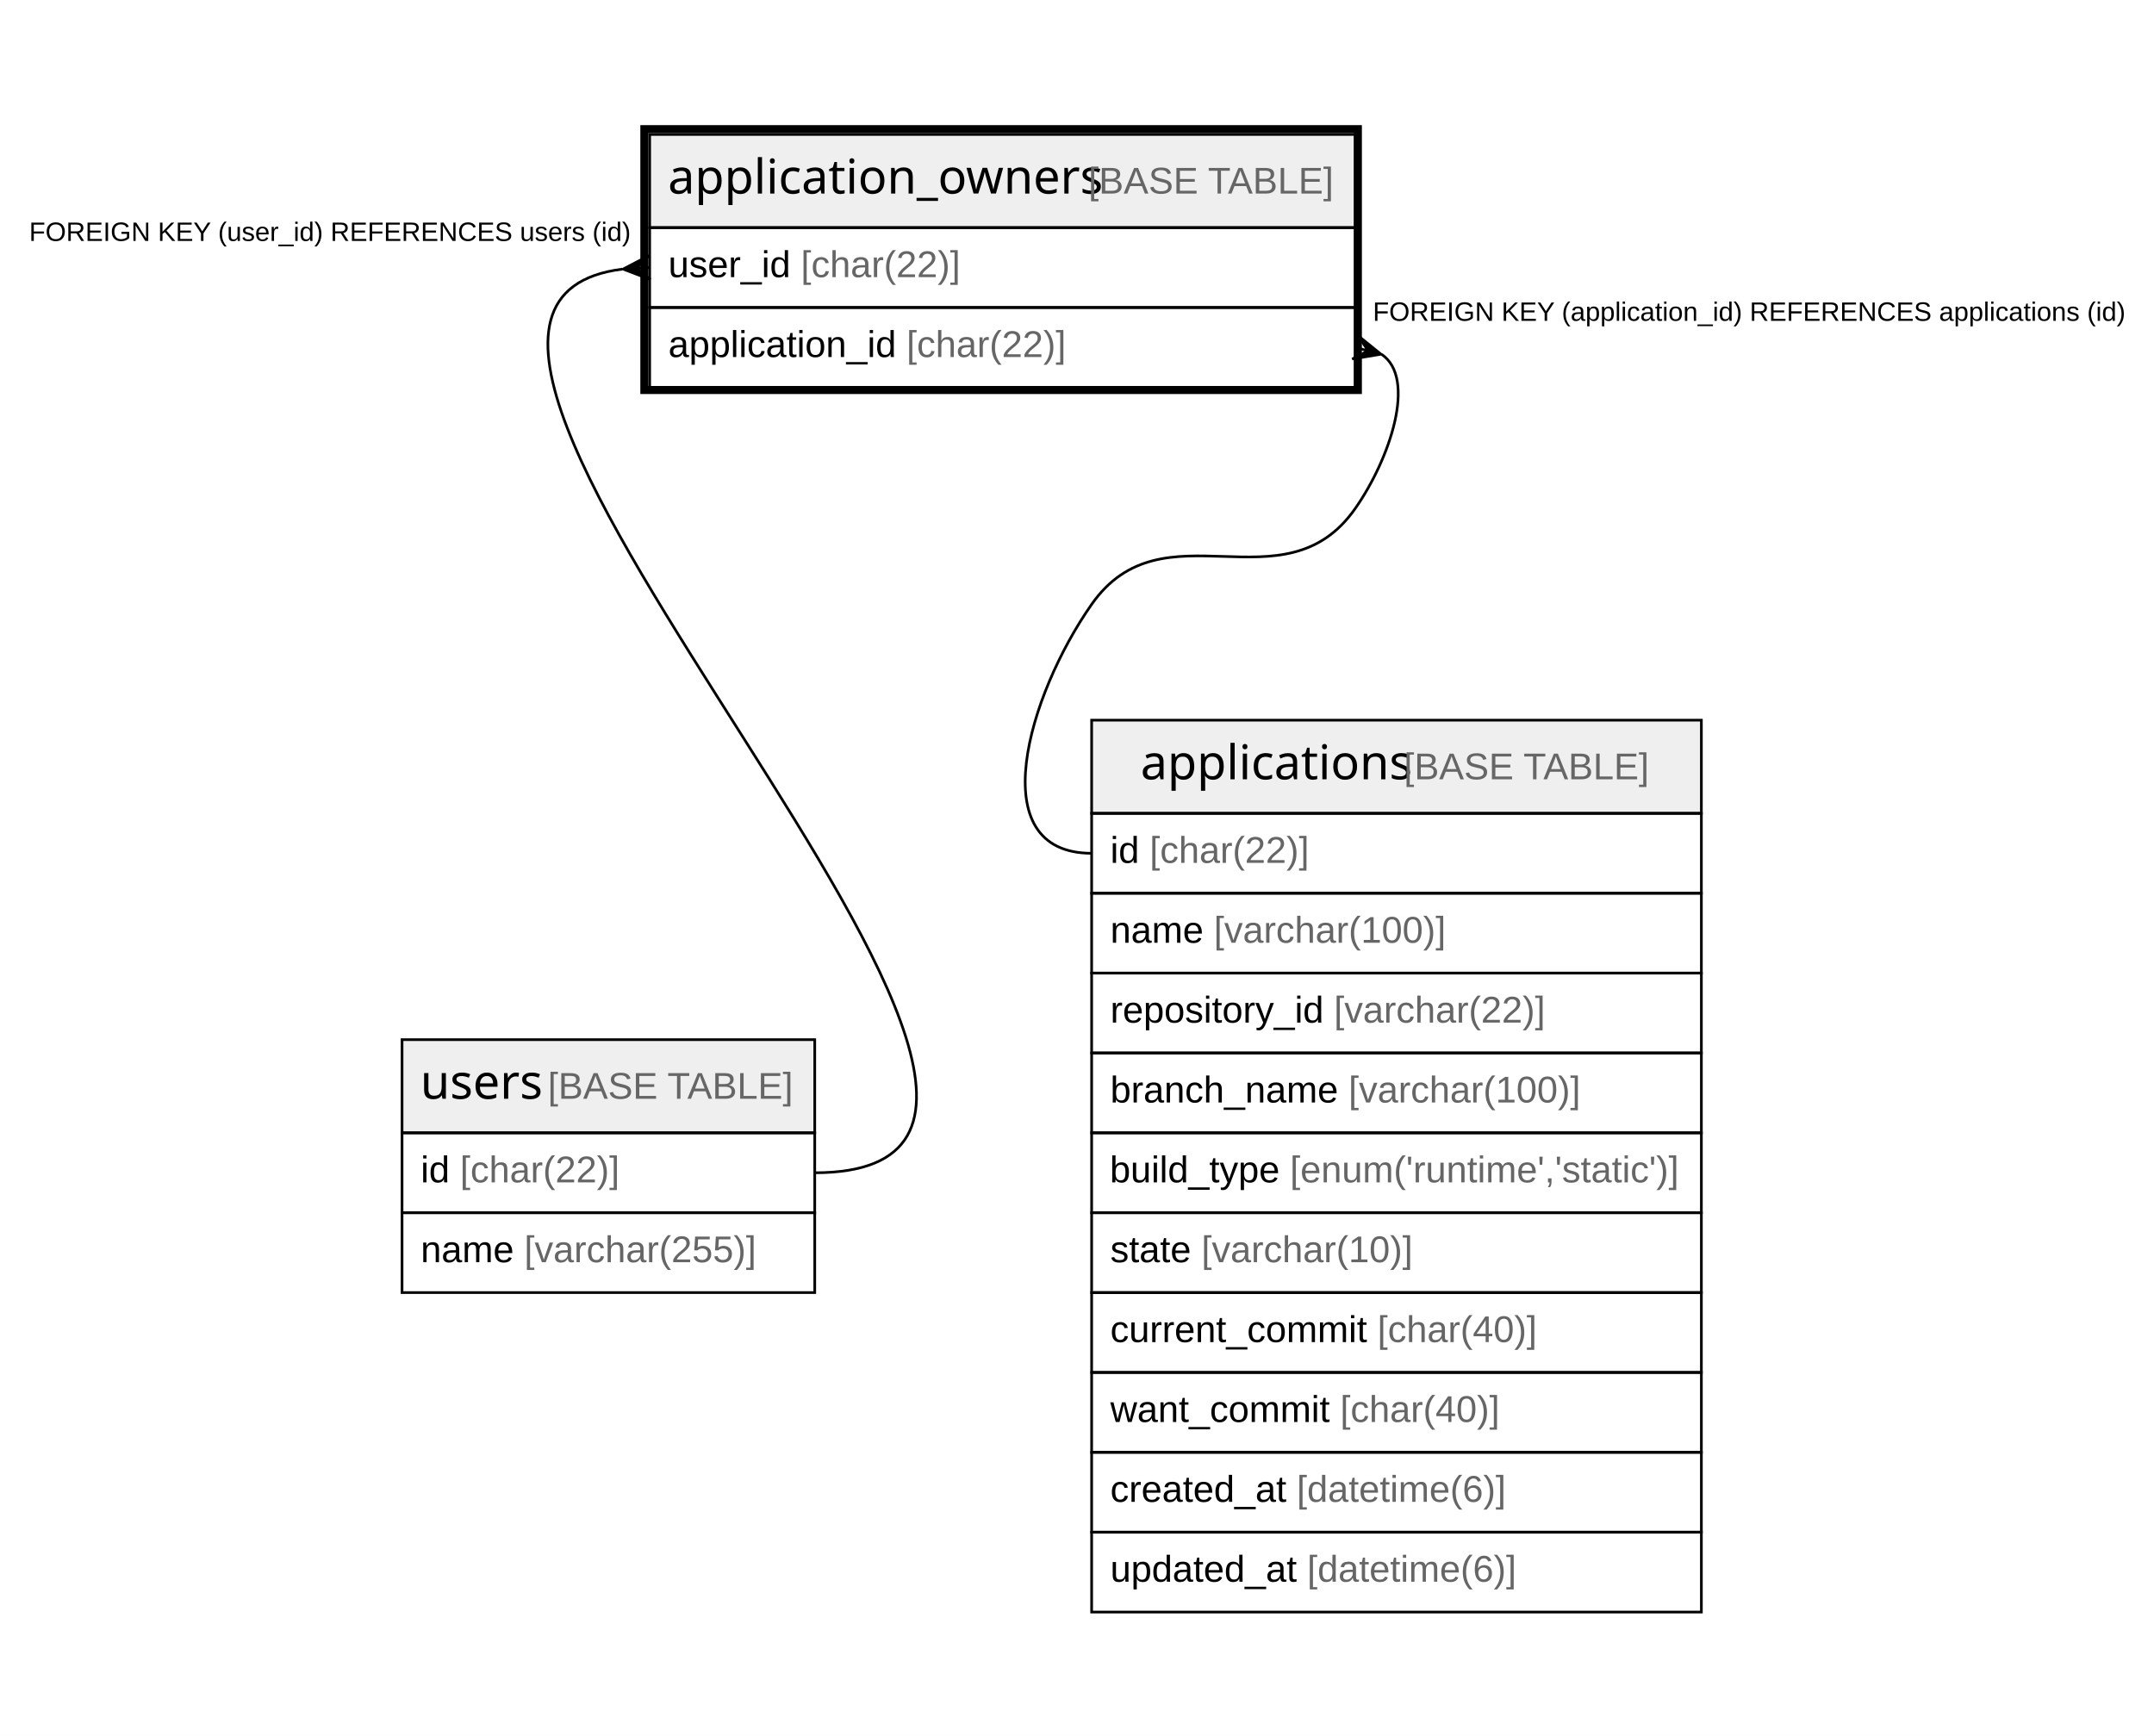
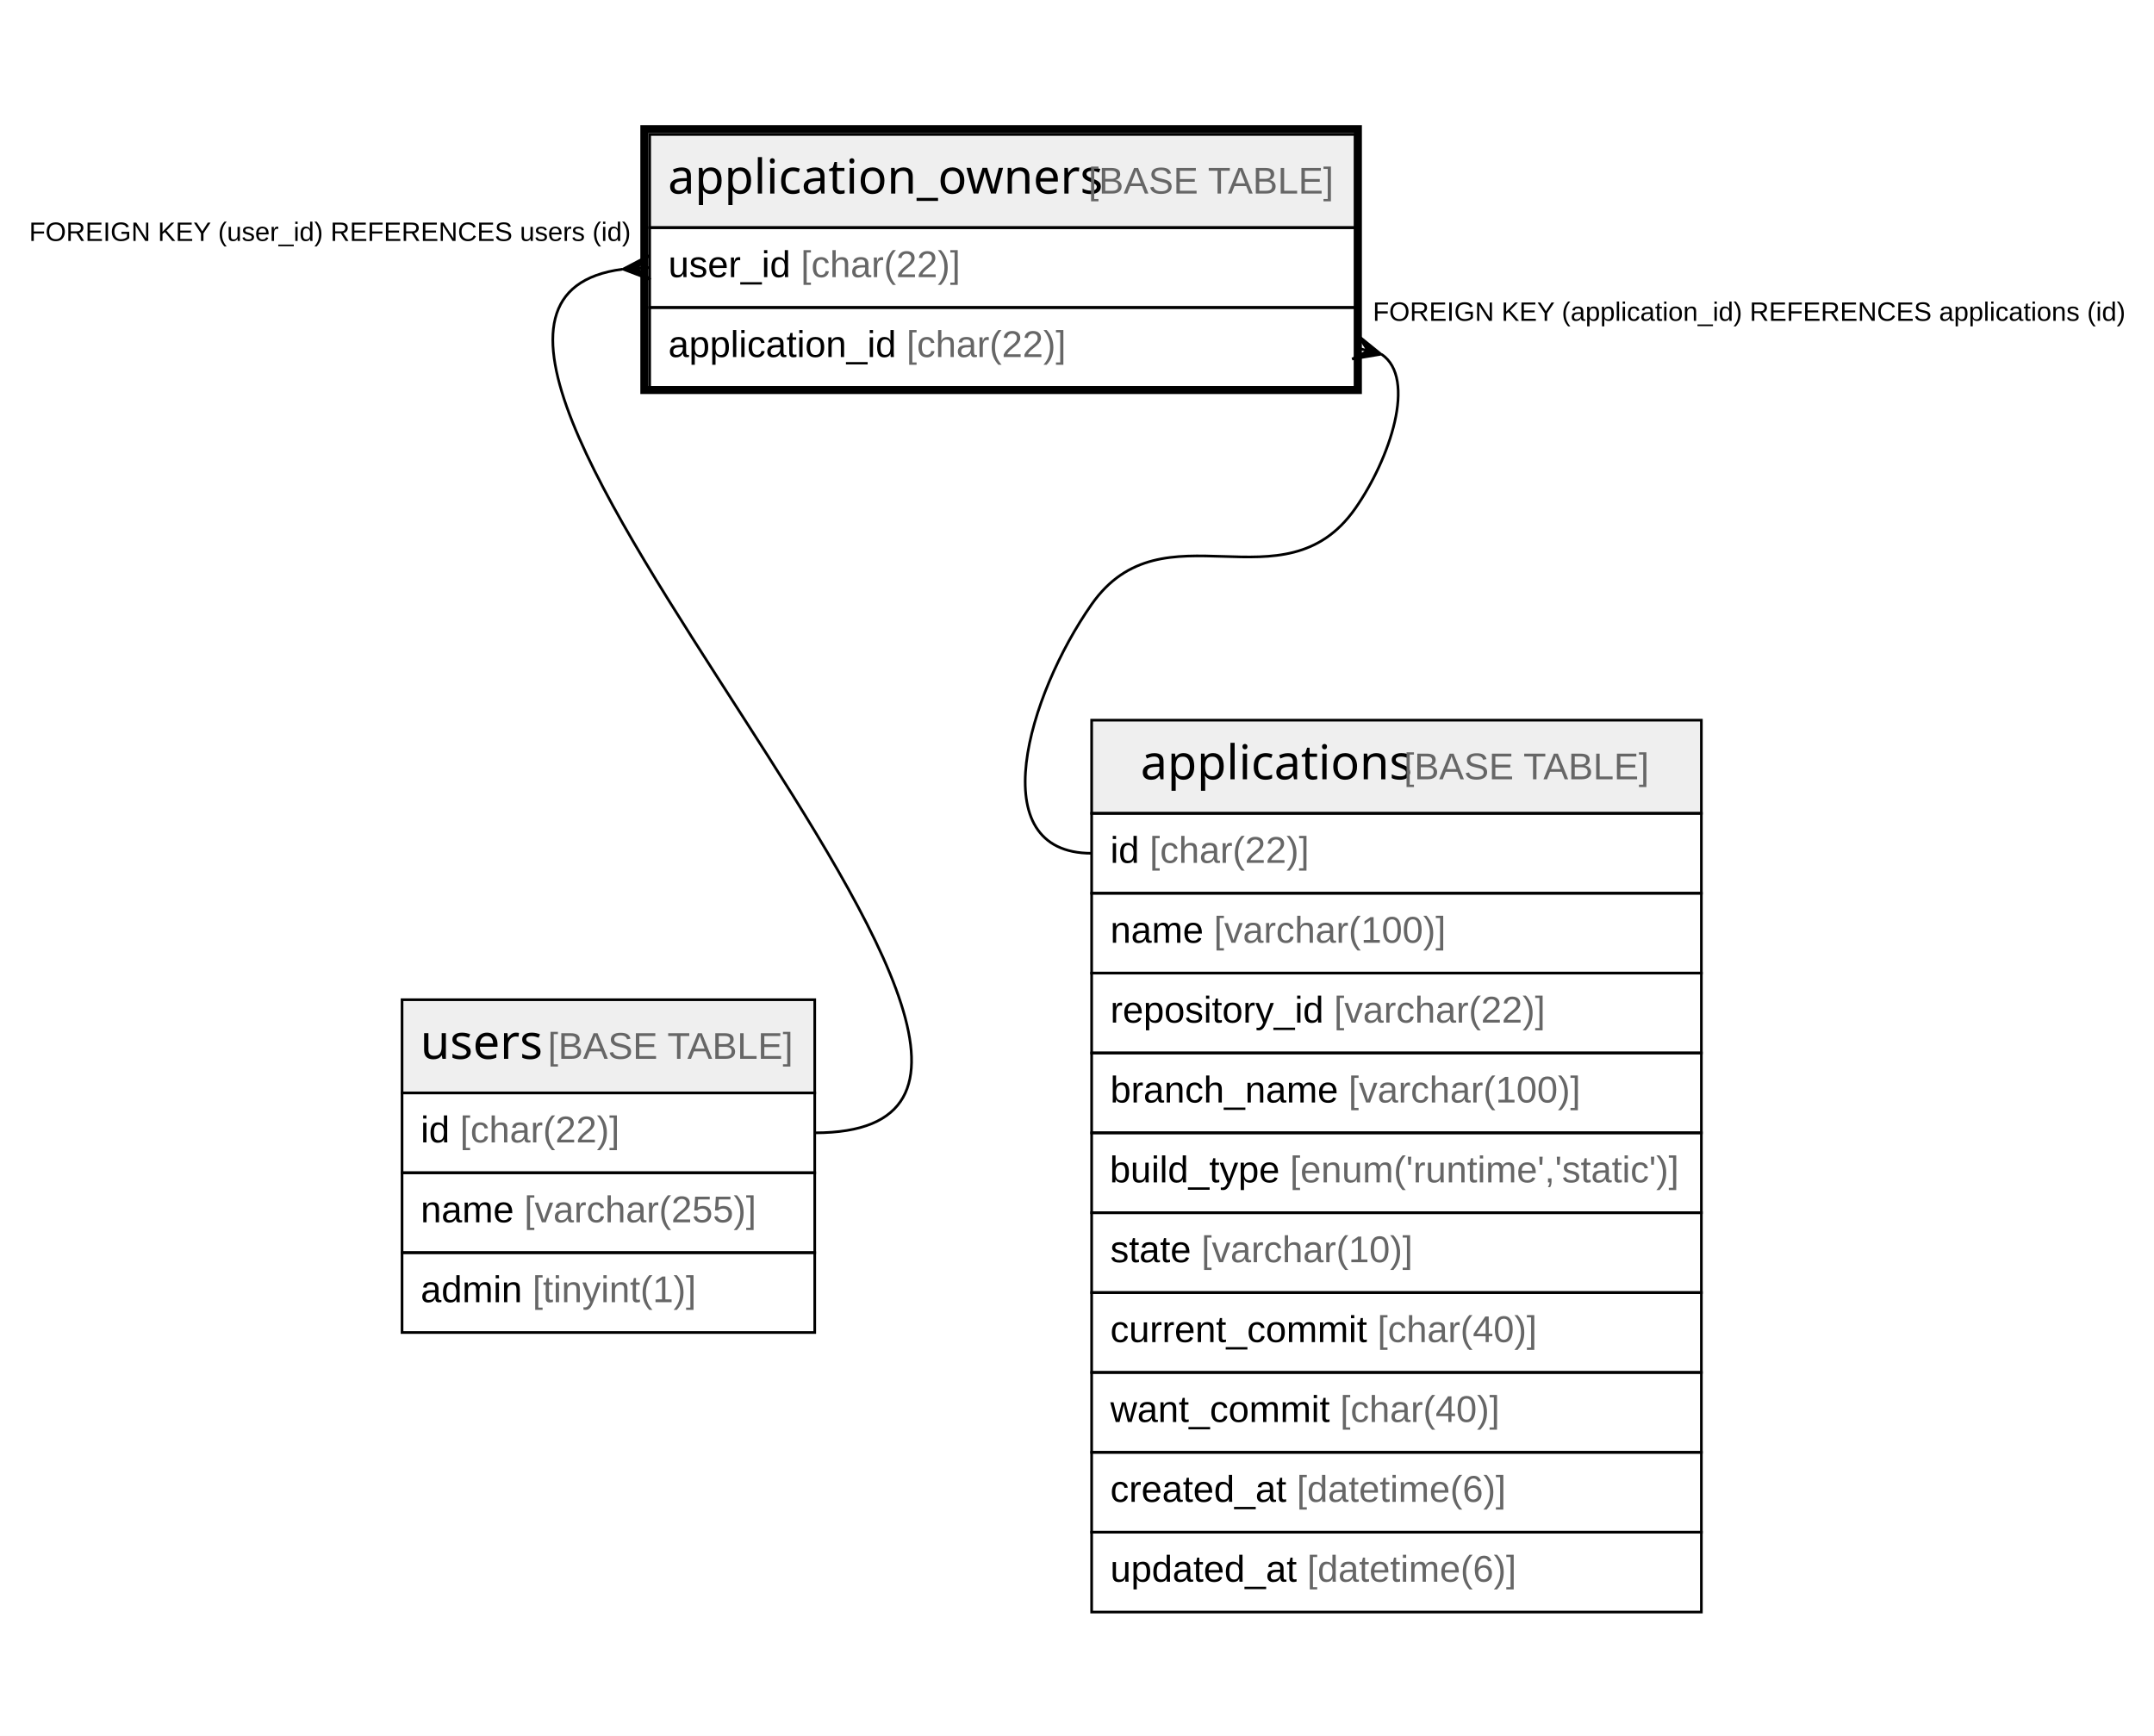
<svg xmlns="http://www.w3.org/2000/svg" width="809pt" height="652pt" viewBox="0.00 0.00 809.00 652.00">
  <g id="graph0" class="graph" transform="scale(1 1) rotate(0) translate(4 648)">
    <polygon fill="#ffffff" stroke="transparent" points="-4,4 -4,-648 805,-648 805,4 -4,4" />
    <g id="node1" class="node">
      <polygon fill="#efefef" stroke="transparent" points="240,-562.5 240,-597.5 505,-597.5 505,-562.5 240,-562.5" />
      <polygon fill="none" stroke="#000000" points="240,-562.5 240,-597.5 505,-597.5 505,-562.5 240,-562.5" />
      <text text-anchor="start" x="246.857" y="-575.3" font-family="Arial Bold" font-size="18.00" fill="#000000">application_owners</text>
      <text text-anchor="start" x="400.89" y="-575.3" font-family="Arial" font-size="14.00" fill="#000000"> </text>
      <text text-anchor="start" x="404.78" y="-575.3" font-family="Arial" font-size="14.00" fill="#666666">[BASE TABLE]</text>
      <polygon fill="none" stroke="#000000" points="240,-532.5 240,-562.5 505,-562.5 505,-532.5 240,-532.5" />
      <text text-anchor="start" x="247" y="-543.9" font-family="Arial" font-size="14.00" fill="#000000">user_id </text>
      <text text-anchor="start" x="296.788" y="-543.9" font-family="Arial" font-size="14.00" fill="#666666">[char(22)]</text>
      <polygon fill="none" stroke="#000000" points="240,-502.5 240,-532.5 505,-532.5 505,-502.5 240,-502.5" />
      <text text-anchor="start" x="247" y="-513.9" font-family="Arial" font-size="14.00" fill="#000000">application_id </text>
      <text text-anchor="start" x="336.468" y="-513.9" font-family="Arial" font-size="14.00" fill="#666666">[char(22)]</text>
      <polygon fill="none" stroke="#000000" stroke-width="3" points="238,-501.5 238,-599.5 506,-599.5 506,-501.5 238,-501.5" />
    </g>
    <g id="node2" class="node">
-       <polygon fill="#efefef" stroke="transparent" points="147,-222.5 147,-257.5 302,-257.5 302,-222.5 147,-222.5" />
-       <polygon fill="none" stroke="#000000" points="147,-222.5 147,-257.5 302,-257.5 302,-222.5 147,-222.5" />
-       <text text-anchor="start" x="153.871" y="-235.3" font-family="Arial Bold" font-size="18.00" fill="#000000">users</text>
-       <text text-anchor="start" x="197.875" y="-235.3" font-family="Arial" font-size="14.00" fill="#000000"> </text>
-       <text text-anchor="start" x="201.766" y="-235.3" font-family="Arial" font-size="14.00" fill="#666666">[BASE TABLE]</text>
-       <polygon fill="none" stroke="#000000" points="147,-192.5 147,-222.5 302,-222.5 302,-192.5 147,-192.5" />
-       <text text-anchor="start" x="154" y="-203.9" font-family="Arial" font-size="14.00" fill="#000000">id </text>
-       <text text-anchor="start" x="168.78" y="-203.9" font-family="Arial" font-size="14.00" fill="#666666">[char(22)]</text>
-       <polygon fill="none" stroke="#000000" points="147,-162.5 147,-192.5 302,-192.5 302,-162.5 147,-162.5" />
-       <text text-anchor="start" x="154" y="-173.9" font-family="Arial" font-size="14.00" fill="#000000">name </text>
-       <text text-anchor="start" x="192.899" y="-173.9" font-family="Arial" font-size="14.00" fill="#666666">[varchar(255)]</text>
+       <polygon fill="#efefef" stroke="transparent" points="147,-237.5 147,-272.5 302,-272.5 302,-237.5 147,-237.5" />
+       <polygon fill="none" stroke="#000000" points="147,-237.5 147,-272.5 302,-272.5 302,-237.5 147,-237.5" />
+       <text text-anchor="start" x="153.871" y="-250.3" font-family="Arial Bold" font-size="18.00" fill="#000000">users</text>
+       <text text-anchor="start" x="197.875" y="-250.3" font-family="Arial" font-size="14.00" fill="#000000"> </text>
+       <text text-anchor="start" x="201.766" y="-250.3" font-family="Arial" font-size="14.00" fill="#666666">[BASE TABLE]</text>
+       <polygon fill="none" stroke="#000000" points="147,-207.5 147,-237.5 302,-237.5 302,-207.5 147,-207.5" />
+       <text text-anchor="start" x="154" y="-218.9" font-family="Arial" font-size="14.00" fill="#000000">id </text>
+       <text text-anchor="start" x="168.78" y="-218.9" font-family="Arial" font-size="14.00" fill="#666666">[char(22)]</text>
+       <polygon fill="none" stroke="#000000" points="147,-177.5 147,-207.5 302,-207.5 302,-177.5 147,-177.5" />
+       <text text-anchor="start" x="154" y="-188.9" font-family="Arial" font-size="14.00" fill="#000000">name </text>
+       <text text-anchor="start" x="192.899" y="-188.9" font-family="Arial" font-size="14.00" fill="#666666">[varchar(255)]</text>
+       <polygon fill="none" stroke="#000000" points="147,-147.5 147,-177.5 302,-177.5 302,-147.5 147,-147.5" />
+       <text text-anchor="start" x="154" y="-158.9" font-family="Arial" font-size="14.00" fill="#000000">admin </text>
+       <text text-anchor="start" x="196.006" y="-158.9" font-family="Arial" font-size="14.00" fill="#666666">[tinyint(1)]</text>
    </g>
    <g id="edge1" class="edge">
-       <path fill="none" stroke="#000000" d="M229.669,-546.902C104.113,-531.101 451.853,-207.5 302,-207.5" />
-       <polygon fill="#000000" stroke="#000000" points="230.017,-546.922 239.74,-551.992 235.008,-547.211 240,-547.5 240,-547.5 240,-547.5 235.008,-547.211 240.26,-543.008 230.017,-546.922 230.017,-546.922" />
+       <path fill="none" stroke="#000000" d="M229.756,-546.882C110.709,-531.206 445.316,-222.5 302,-222.5" />
+       <polygon fill="#000000" stroke="#000000" points="230.018,-546.898 239.729,-551.992 235.009,-547.199 240,-547.5 240,-547.5 240,-547.5 235.009,-547.199 240.271,-543.008 230.018,-546.898 230.018,-546.898" />
      <text text-anchor="start" x="6.945" y="-557.5" font-family="Arial" font-size="10.00" fill="#000000">FOREIGN KEY (user_id) REFERENCES users (id)</text>
    </g>
    <g id="node3" class="node">
      <polygon fill="#efefef" stroke="transparent" points="406,-342.5 406,-377.5 635,-377.5 635,-342.5 406,-342.5" />
      <polygon fill="none" stroke="#000000" points="406,-342.5 406,-377.5 635,-377.5 635,-342.5 406,-342.5" />
      <text text-anchor="start" x="424.362" y="-355.3" font-family="Arial Bold" font-size="18.00" fill="#000000">applications</text>
      <text text-anchor="start" x="519.384" y="-355.3" font-family="Arial" font-size="14.00" fill="#000000"> </text>
      <text text-anchor="start" x="523.275" y="-355.3" font-family="Arial" font-size="14.00" fill="#666666">[BASE TABLE]</text>
      <polygon fill="none" stroke="#000000" points="406,-312.5 406,-342.5 635,-342.5 635,-312.5 406,-312.5" />
      <text text-anchor="start" x="413" y="-323.9" font-family="Arial" font-size="14.00" fill="#000000">id </text>
      <text text-anchor="start" x="427.78" y="-323.9" font-family="Arial" font-size="14.00" fill="#666666">[char(22)]</text>
      <polygon fill="none" stroke="#000000" points="406,-282.5 406,-312.5 635,-312.5 635,-282.5 406,-282.5" />
      <text text-anchor="start" x="413" y="-293.9" font-family="Arial" font-size="14.00" fill="#000000">name </text>
      <text text-anchor="start" x="451.899" y="-293.9" font-family="Arial" font-size="14.00" fill="#666666">[varchar(100)]</text>
      <polygon fill="none" stroke="#000000" points="406,-252.5 406,-282.5 635,-282.5 635,-252.5 406,-252.5" />
      <text text-anchor="start" x="413" y="-263.9" font-family="Arial" font-size="14.00" fill="#000000">repository_id </text>
      <text text-anchor="start" x="497.011" y="-263.9" font-family="Arial" font-size="14.00" fill="#666666">[varchar(22)]</text>
      <polygon fill="none" stroke="#000000" points="406,-222.5 406,-252.5 635,-252.5 635,-222.5 406,-222.5" />
      <text text-anchor="start" x="413" y="-233.9" font-family="Arial" font-size="14.00" fill="#000000">branch_name </text>
      <text text-anchor="start" x="502.473" y="-233.9" font-family="Arial" font-size="14.00" fill="#666666">[varchar(100)]</text>
      <polygon fill="none" stroke="#000000" points="406,-192.5 406,-222.5 635,-222.5 635,-192.5 406,-192.5" />
      <text text-anchor="start" x="412.801" y="-203.9" font-family="Arial" font-size="14.00" fill="#000000">build_type </text>
      <text text-anchor="start" x="480.491" y="-203.9" font-family="Arial" font-size="14.00" fill="#666666">[enum('runtime','static')]</text>
      <polygon fill="none" stroke="#000000" points="406,-162.5 406,-192.5 635,-192.5 635,-162.5 406,-162.5" />
      <text text-anchor="start" x="413" y="-173.9" font-family="Arial" font-size="14.00" fill="#000000">state </text>
      <text text-anchor="start" x="447.237" y="-173.9" font-family="Arial" font-size="14.00" fill="#666666">[varchar(10)]</text>
      <polygon fill="none" stroke="#000000" points="406,-132.5 406,-162.5 635,-162.5 635,-132.5 406,-132.5" />
      <text text-anchor="start" x="413" y="-143.9" font-family="Arial" font-size="14.00" fill="#000000">current_commit </text>
      <text text-anchor="start" x="513.334" y="-143.9" font-family="Arial" font-size="14.00" fill="#666666">[char(40)]</text>
      <polygon fill="none" stroke="#000000" points="406,-102.5 406,-132.5 635,-132.5 635,-102.5 406,-102.5" />
      <text text-anchor="start" x="413" y="-113.9" font-family="Arial" font-size="14.00" fill="#000000">want_commit </text>
      <text text-anchor="start" x="499.337" y="-113.9" font-family="Arial" font-size="14.00" fill="#666666">[char(40)]</text>
      <polygon fill="none" stroke="#000000" points="406,-72.5 406,-102.5 635,-102.5 635,-72.5 406,-72.5" />
      <text text-anchor="start" x="413" y="-83.9" font-family="Arial" font-size="14.00" fill="#000000">created_at </text>
      <text text-anchor="start" x="483.028" y="-83.9" font-family="Arial" font-size="14.00" fill="#666666">[datetime(6)]</text>
      <polygon fill="none" stroke="#000000" points="406,-42.5 406,-72.5 635,-72.5 635,-42.5 406,-42.5" />
      <text text-anchor="start" x="413" y="-53.9" font-family="Arial" font-size="14.00" fill="#000000">updated_at </text>
      <text text-anchor="start" x="486.933" y="-53.9" font-family="Arial" font-size="14.00" fill="#666666">[datetime(6)]</text>
    </g>
    <g id="edge2" class="edge">
      <path fill="none" stroke="#000000" d="M514.926,-514.891C528.21,-505.878 518.016,-475.583 505,-457 478.14,-418.652 432.86,-459.348 406,-421 382.16,-386.963 364.444,-327.5 406,-327.5" />
      <polygon fill="#000000" stroke="#000000" points="514.672,-514.958 503.856,-513.148 509.836,-516.229 505,-517.5 505,-517.5 505,-517.5 509.836,-516.229 506.144,-521.852 514.672,-514.958 514.672,-514.958" />
      <text text-anchor="start" x="511.602" y="-527.5" font-family="Arial" font-size="10.00" fill="#000000">FOREIGN KEY (application_id) REFERENCES applications (id)</text>
    </g>
  </g>
</svg>
